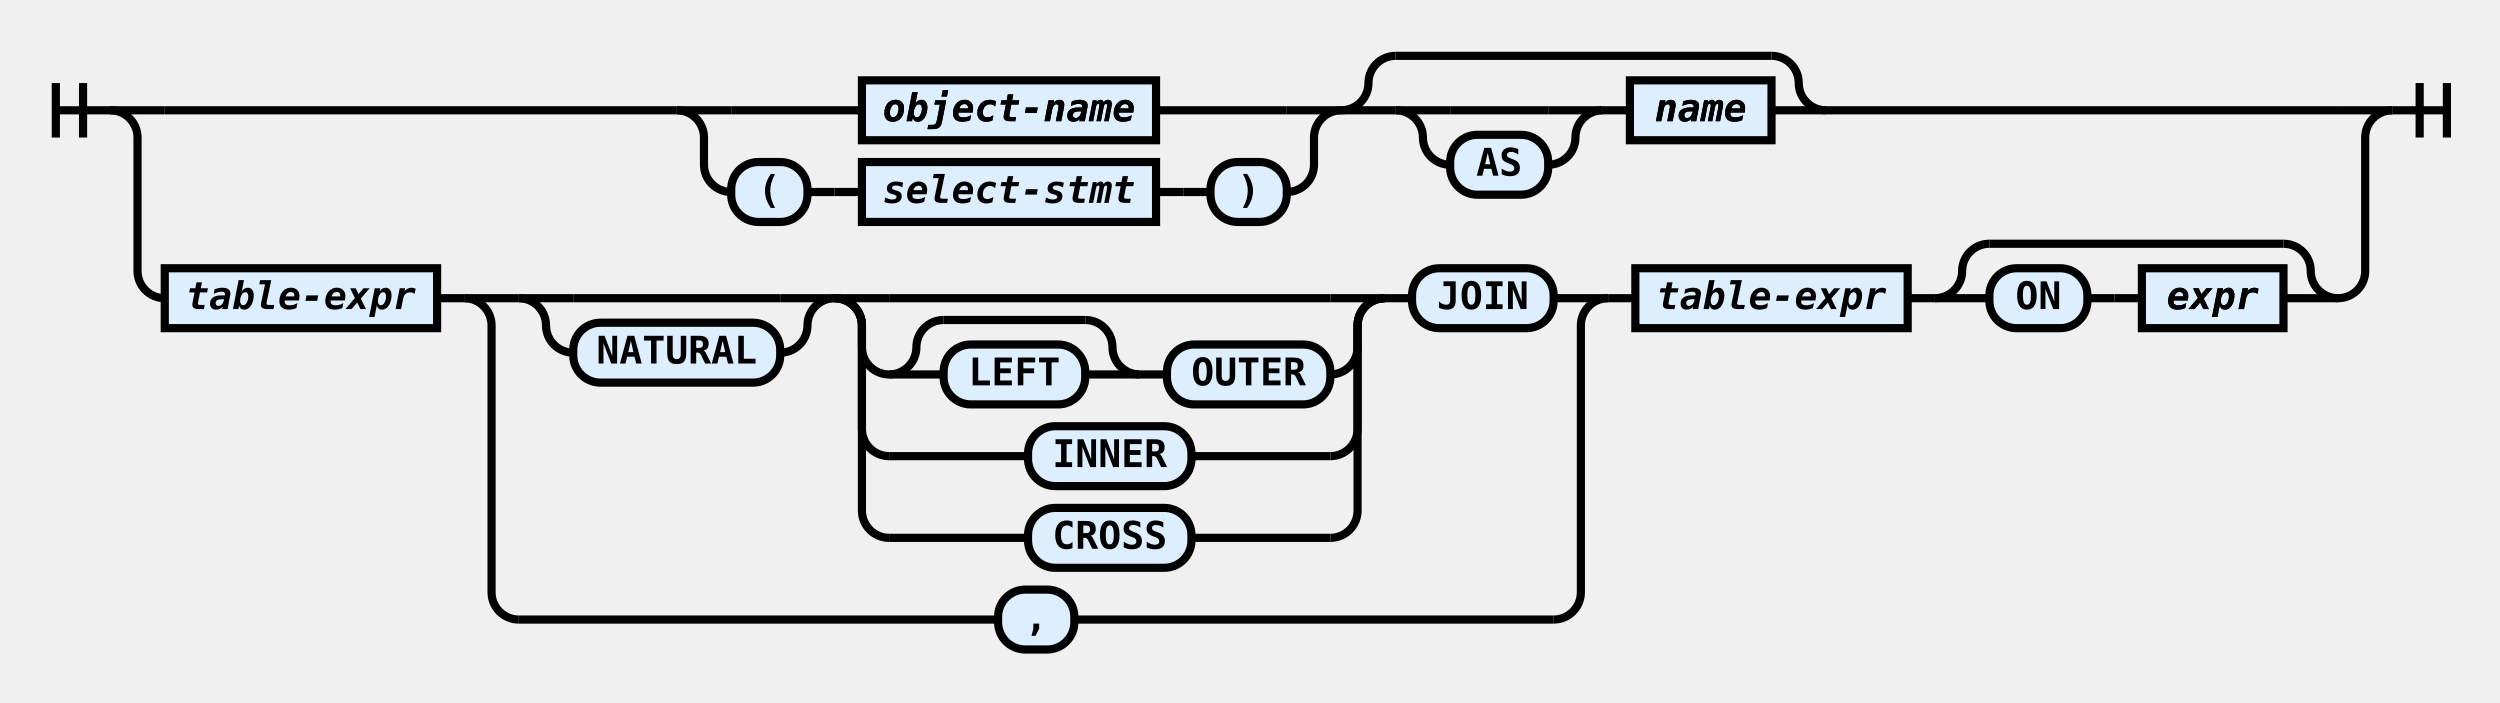
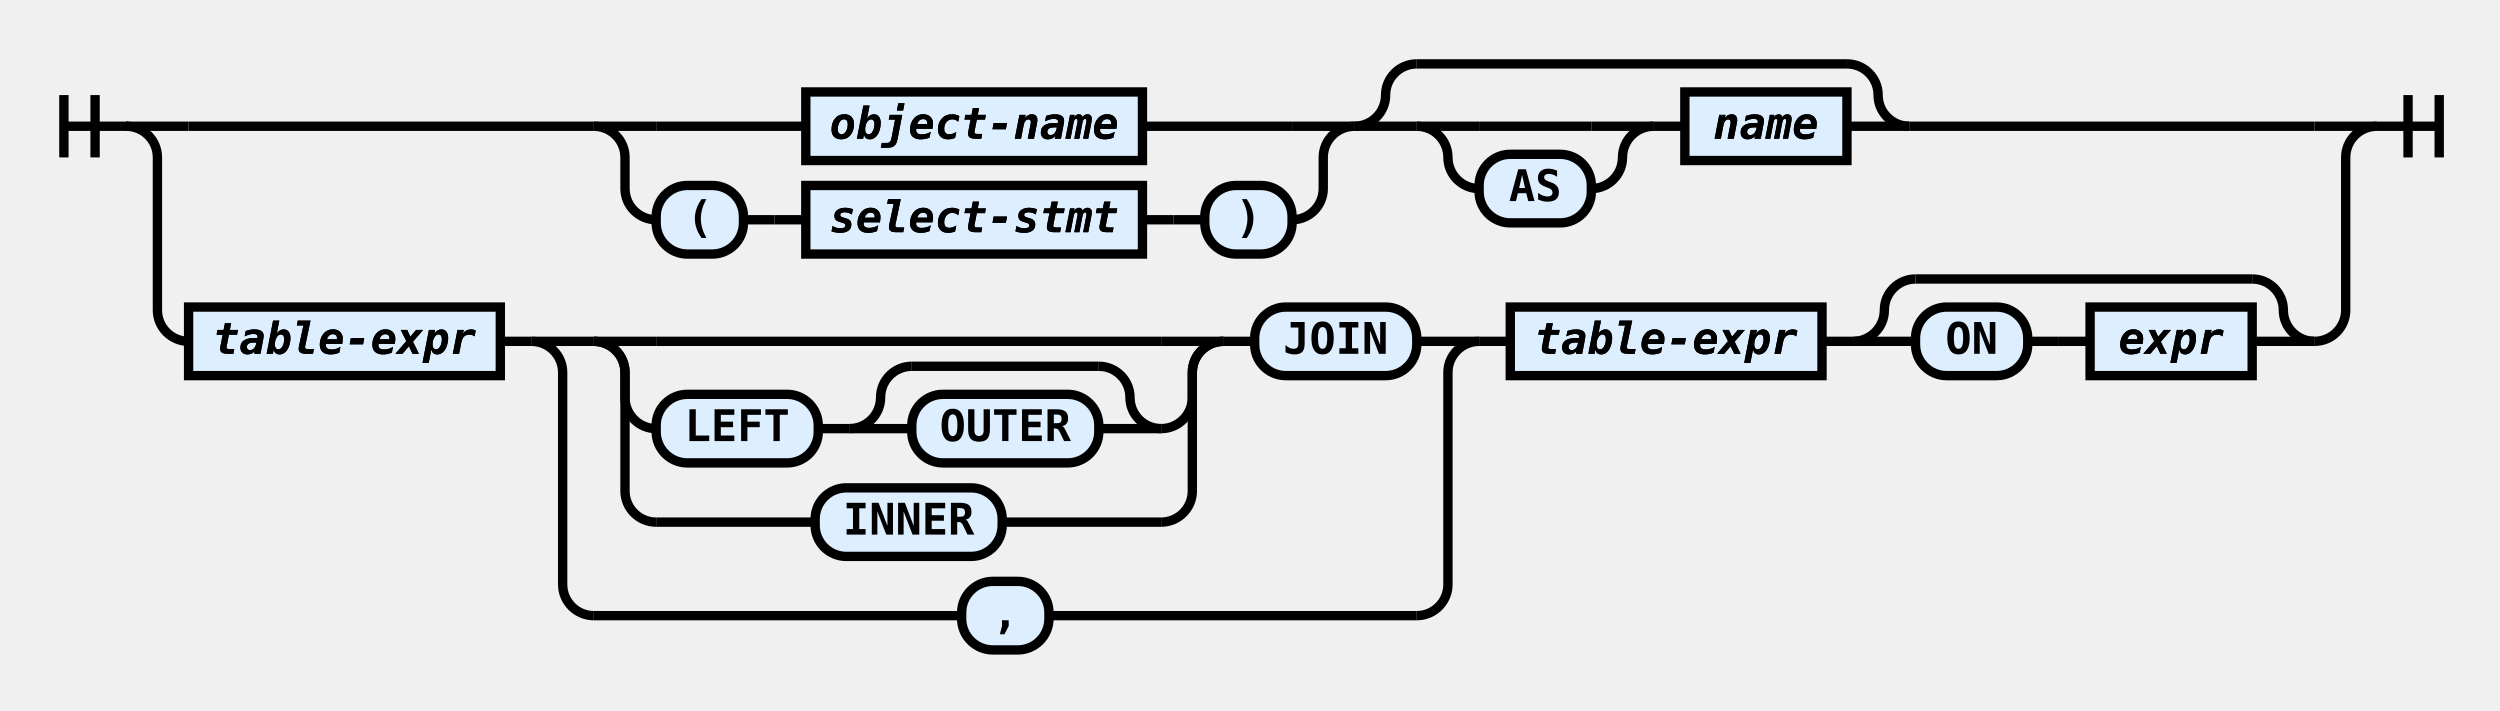
- <svg xmlns="http://www.w3.org/2000/svg" class="railroad-diagram" height="258" viewBox="0 0 918 258" width="918">
+ <svg xmlns="http://www.w3.org/2000/svg" class="railroad-diagram" height="228" viewBox="0 0 802 228" width="802">
  <g transform="translate(.5 .5)">
    <style type="text/css">
svg.railroad-diagram path {
    stroke-width: 3;
    stroke: black;
    fill: rgba(0,0,0,0);
}
svg.railroad-diagram text {
    font-family: "Consolas", "Monospace";
    font-size: 14px;
    font-weight: bold;
    text-anchor: middle;
}
svg.railroad-diagram text.diagram-text {
    font-size: 12px;
}
svg.railroad-diagram text.diagram-arrow {
    font-size: 16px;
}
svg.railroad-diagram text.label {
    text-anchor: start;
}
svg.railroad-diagram text.comment {
    font-family: "Consolas", "Monospace";
    font-size: 12px;
    font-style: italic;
}
svg.railroad-diagram g.non-terminal text {
    font-style: italic;
}
svg.railroad-diagram rect {
    stroke-width: 3;
    stroke: black;
    fill: #ddeeff;
}
svg.railroad-diagram path.diagram-text {
    stroke-width: 3;
    stroke: black;
    fill: white;
    cursor: help;
}
svg.railroad-diagram g.diagram-text:hover path.diagram-text {
    fill: #eee;
}
        </style>
    <path d="M 20 30 v 20 m 10 -20 v 20 m -10 -10 h 20.5" />
    <g>
      <path d="M40 40h0" />
-       <path d="M878 40h0" />
+       <path d="M762 40h0" />
      <path d="M40 40h20" />
      <g>
-         <path d="M60 40h188" />
-         <path d="M670 40h188" />
-         <g>
-           <path d="M248 40h0" />
-           <path d="M492 40h0" />
-           <path d="M248 40h20" />
+         <path d="M60 40h130" />
+         <path d="M612 40h130" />
+         <g>
+           <path d="M190 40h0" />
+           <path d="M434 40h0" />
+           <path d="M190 40h20" />
          <g class="non-terminal">
-             <path d="M268 40h48" />
-             <path d="M424 40h48" />
-             <rect height="22" width="108" x="316" y="29" />
+             <path d="M210 40h48" />
+             <path d="M366 40h48" />
+             <rect height="22" width="108" x="258" y="29" />
            <a href="https://rspeele.gitbooks.io/rezoom-sql/doc/Language/Name.html#object-name">
-               <text x="370" y="44">object-name</text>
-               <text x="370" y="44">object-name</text>
+               <text x="312" y="44">object-name</text>
+               <text x="312" y="44">object-name</text>
            </a>
          </g>
-           <path d="M472 40h20" />
-           <path d="M248 40a10 10 0 0 1 10 10v10a10 10 0 0 0 10 10" />
-           <g>
-             <path d="M268 70h0" />
-             <path d="M472 70h0" />
-             <g class="terminal">
-               <path d="M268 70h0" />
-               <path d="M296 70h0" />
-               <rect height="22" rx="10" ry="10" width="28" x="268" y="59" />
-               <text x="282" y="74">(</text>
-             </g>
-             <path d="M296 70h10" />
-             <path d="M306 70h10" />
+           <path d="M414 40h20" />
+           <path d="M190 40a10 10 0 0 1 10 10v10a10 10 0 0 0 10 10" />
+           <g>
+             <path d="M210 70h0" />
+             <path d="M414 70h0" />
+             <g class="terminal">
+               <path d="M210 70h0" />
+               <path d="M238 70h0" />
+               <rect height="22" rx="10" ry="10" width="28" x="210" y="59" />
+               <text x="224" y="74">(</text>
+             </g>
+             <path d="M238 70h10" />
+             <path d="M248 70h10" />
            <g class="non-terminal">
-               <path d="M316 70h0" />
-               <path d="M424 70h0" />
-               <rect height="22" width="108" x="316" y="59" />
-               <text x="370" y="74">select-stmt</text>
-             </g>
-             <path d="M424 70h10" />
-             <path d="M434 70h10" />
-             <g class="terminal">
-               <path d="M444 70h0" />
-               <path d="M472 70h0" />
-               <rect height="22" rx="10" ry="10" width="28" x="444" y="59" />
-               <text x="458" y="74">)</text>
-             </g>
-           </g>
-           <path d="M472 70a10 10 0 0 0 10 -10v-10a10 10 0 0 1 10 -10" />
-         </g>
-         <g>
-           <path d="M492 40h0" />
-           <path d="M670 40h0" />
-           <path d="M492 40a10 10 0 0 0 10 -10v0a10 10 0 0 1 10 -10" />
-           <g>
-             <path d="M512 20h138" />
-           </g>
-           <path d="M650 20a10 10 0 0 1 10 10v0a10 10 0 0 0 10 10" />
-           <path d="M492 40h20" />
-           <g>
-             <path d="M512 40h0" />
-             <path d="M650 40h0" />
+               <path d="M258 70h0" />
+               <path d="M366 70h0" />
+               <rect height="22" width="108" x="258" y="59" />
+               <a href="https://rspeele.gitbooks.io/rezoom-sql/doc/Language/SelectStmt.html#select-stmt">
+                 <text x="312" y="74">select-stmt</text>
+                 <text x="312" y="74">select-stmt</text>
+               </a>
+             </g>
+             <path d="M366 70h10" />
+             <path d="M376 70h10" />
+             <g class="terminal">
+               <path d="M386 70h0" />
+               <path d="M414 70h0" />
+               <rect height="22" rx="10" ry="10" width="28" x="386" y="59" />
+               <text x="400" y="74">)</text>
+             </g>
+           </g>
+           <path d="M414 70a10 10 0 0 0 10 -10v-10a10 10 0 0 1 10 -10" />
+         </g>
+         <g>
+           <path d="M434 40h0" />
+           <path d="M612 40h0" />
+           <path d="M434 40a10 10 0 0 0 10 -10v0a10 10 0 0 1 10 -10" />
+           <g>
+             <path d="M454 20h138" />
+           </g>
+           <path d="M592 20a10 10 0 0 1 10 10v0a10 10 0 0 0 10 10" />
+           <path d="M434 40h20" />
+           <g>
+             <path d="M454 40h0" />
+             <path d="M592 40h0" />
            <g>
-               <path d="M512 40h0" />
-               <path d="M588 40h0" />
-               <path d="M512 40h20" />
+               <path d="M454 40h0" />
+               <path d="M530 40h0" />
+               <path d="M454 40h20" />
              <g>
-                 <path d="M532 40h36" />
-               </g>
-               <path d="M568 40h20" />
-               <path d="M512 40a10 10 0 0 1 10 10v0a10 10 0 0 0 10 10" />
+                 <path d="M474 40h36" />
+               </g>
+               <path d="M510 40h20" />
+               <path d="M454 40a10 10 0 0 1 10 10v0a10 10 0 0 0 10 10" />
              <g class="terminal">
-                 <path d="M532 60h0" />
-                 <path d="M568 60h0" />
-                 <rect height="22" rx="10" ry="10" width="36" x="532" y="49" />
-                 <text x="550" y="64">AS</text>
-               </g>
-               <path d="M568 60a10 10 0 0 0 10 -10v0a10 10 0 0 1 10 -10" />
-             </g>
-             <path d="M588 40h10" />
+                 <path d="M474 60h0" />
+                 <path d="M510 60h0" />
+                 <rect height="22" rx="10" ry="10" width="36" x="474" y="49" />
+                 <text x="492" y="64">AS</text>
+               </g>
+               <path d="M510 60a10 10 0 0 0 10 -10v0a10 10 0 0 1 10 -10" />
+             </g>
+             <path d="M530 40h10" />
            <g class="non-terminal">
-               <path d="M598 40h0" />
-               <path d="M650 40h0" />
-               <rect height="22" width="52" x="598" y="29" />
+               <path d="M540 40h0" />
+               <path d="M592 40h0" />
+               <rect height="22" width="52" x="540" y="29" />
              <a href="https://rspeele.gitbooks.io/rezoom-sql/doc/Language/Name.html#name">
-                 <text x="624" y="44">name</text>
-                 <text x="624" y="44">name</text>
+                 <text x="566" y="44">name</text>
+                 <text x="566" y="44">name</text>
              </a>
            </g>
          </g>
-           <path d="M650 40h20" />
+           <path d="M592 40h20" />
        </g>
      </g>
-       <path d="M858 40h20" />
+       <path d="M742 40h20" />
      <path d="M40 40a10 10 0 0 1 10 10v49a10 10 0 0 0 10 10" />
      <g>
        <path d="M60 109h0" />
-         <path d="M858 109h0" />
+         <path d="M742 109h0" />
        <g class="non-terminal">
          <path d="M60 109h0" />
          <path d="M160 109h0" />
          <rect height="22" width="100" x="60" y="98" />
-           <text x="110" y="113">table-expr</text>
+           <a href="https://rspeele.gitbooks.io/rezoom-sql/doc/Language/SelectStmt.html#table-expr">
+             <text x="110" y="113">table-expr</text>
+             <text x="110" y="113">table-expr</text>
+           </a>
        </g>
        <path d="M160 109h10" />
        <g>
          <path d="M170 109h0" />
-           <path d="M590 109h0" />
+           <path d="M474 109h0" />
          <path d="M170 109h20" />
          <g>
            <path d="M190 109h0" />
-             <path d="M570 109h0" />
+             <path d="M454 109h0" />
            <g>
              <path d="M190 109h0" />
-               <path d="M306 109h0" />
+               <path d="M392 109h0" />
              <path d="M190 109h20" />
              <g>
-                 <path d="M210 109h76" />
-               </g>
-               <path d="M286 109h20" />
-               <path d="M190 109a10 10 0 0 1 10 10v0a10 10 0 0 0 10 10" />
+                 <path d="M210 109h162" />
+               </g>
+               <path d="M372 109h20" />
+               <path d="M190 109a10 10 0 0 1 10 10v8a10 10 0 0 0 10 10" />
+               <g>
+                 <path d="M210 137h0" />
+                 <path d="M372 137h0" />
+                 <g class="terminal">
+                   <path d="M210 137h0" />
+                   <path d="M262 137h0" />
+                   <rect height="22" rx="10" ry="10" width="52" x="210" y="126" />
+                   <text x="236" y="141">LEFT</text>
+                 </g>
+                 <path d="M262 137h10" />
+                 <g>
+                   <path d="M272 137h0" />
+                   <path d="M372 137h0" />
+                   <path d="M272 137a10 10 0 0 0 10 -10v0a10 10 0 0 1 10 -10" />
+                   <g>
+                     <path d="M292 117h60" />
+                   </g>
+                   <path d="M352 117a10 10 0 0 1 10 10v0a10 10 0 0 0 10 10" />
+                   <path d="M272 137h20" />
+                   <g class="terminal">
+                     <path d="M292 137h0" />
+                     <path d="M352 137h0" />
+                     <rect height="22" rx="10" ry="10" width="60" x="292" y="126" />
+                     <text x="322" y="141">OUTER</text>
+                   </g>
+                   <path d="M352 137h20" />
+                 </g>
+               </g>
+               <path d="M372 137a10 10 0 0 0 10 -10v-8a10 10 0 0 1 10 -10" />
+               <path d="M190 109a10 10 0 0 1 10 10v38a10 10 0 0 0 10 10" />
              <g class="terminal">
-                 <path d="M210 129h0" />
-                 <path d="M286 129h0" />
-                 <rect height="22" rx="10" ry="10" width="76" x="210" y="118" />
-                 <text x="248" y="133">NATURAL</text>
-               </g>
-               <path d="M286 129a10 10 0 0 0 10 -10v0a10 10 0 0 1 10 -10" />
-             </g>
-             <g>
-               <path d="M306 109h0" />
-               <path d="M508 109h0" />
-               <path d="M306 109h20" />
-               <g>
-                 <path d="M326 109h162" />
-               </g>
-               <path d="M488 109h20" />
-               <path d="M306 109a10 10 0 0 1 10 10v8a10 10 0 0 0 10 10" />
-               <g>
-                 <path d="M326 137h0" />
-                 <path d="M488 137h0" />
-                 <g>
-                   <path d="M326 137h0" />
-                   <path d="M418 137h0" />
-                   <path d="M326 137a10 10 0 0 0 10 -10v0a10 10 0 0 1 10 -10" />
-                   <g>
-                     <path d="M346 117h52" />
-                   </g>
-                   <path d="M398 117a10 10 0 0 1 10 10v0a10 10 0 0 0 10 10" />
-                   <path d="M326 137h20" />
-                   <g class="terminal">
-                     <path d="M346 137h0" />
-                     <path d="M398 137h0" />
-                     <rect height="22" rx="10" ry="10" width="52" x="346" y="126" />
-                     <text x="372" y="141">LEFT</text>
-                   </g>
-                   <path d="M398 137h20" />
-                 </g>
-                 <path d="M418 137h10" />
-                 <g class="terminal">
-                   <path d="M428 137h0" />
-                   <path d="M488 137h0" />
-                   <rect height="22" rx="10" ry="10" width="60" x="428" y="126" />
-                   <text x="458" y="141">OUTER</text>
-                 </g>
-               </g>
-               <path d="M488 137a10 10 0 0 0 10 -10v-8a10 10 0 0 1 10 -10" />
-               <path d="M306 109a10 10 0 0 1 10 10v38a10 10 0 0 0 10 10" />
-               <g class="terminal">
-                 <path d="M326 167h51" />
-                 <path d="M437 167h51" />
-                 <rect height="22" rx="10" ry="10" width="60" x="377" y="156" />
-                 <text x="407" y="171">INNER</text>
-               </g>
-               <path d="M488 167a10 10 0 0 0 10 -10v-38a10 10 0 0 1 10 -10" />
-               <path d="M306 109a10 10 0 0 1 10 10v68a10 10 0 0 0 10 10" />
-               <g class="terminal">
-                 <path d="M326 197h51" />
-                 <path d="M437 197h51" />
-                 <rect height="22" rx="10" ry="10" width="60" x="377" y="186" />
-                 <text x="407" y="201">CROSS</text>
-               </g>
-               <path d="M488 197a10 10 0 0 0 10 -10v-68a10 10 0 0 1 10 -10" />
-             </g>
-             <path d="M508 109h10" />
-             <g class="terminal">
-               <path d="M518 109h0" />
-               <path d="M570 109h0" />
-               <rect height="22" rx="10" ry="10" width="52" x="518" y="98" />
-               <text x="544" y="113">JOIN</text>
-             </g>
-           </g>
-           <path d="M570 109h20" />
-           <path d="M170 109a10 10 0 0 1 10 10v98a10 10 0 0 0 10 10" />
+                 <path d="M210 167h51" />
+                 <path d="M321 167h51" />
+                 <rect height="22" rx="10" ry="10" width="60" x="261" y="156" />
+                 <text x="291" y="171">INNER</text>
+               </g>
+               <path d="M372 167a10 10 0 0 0 10 -10v-38a10 10 0 0 1 10 -10" />
+             </g>
+             <path d="M392 109h10" />
+             <g class="terminal">
+               <path d="M402 109h0" />
+               <path d="M454 109h0" />
+               <rect height="22" rx="10" ry="10" width="52" x="402" y="98" />
+               <text x="428" y="113">JOIN</text>
+             </g>
+           </g>
+           <path d="M454 109h20" />
+           <path d="M170 109a10 10 0 0 1 10 10v68a10 10 0 0 0 10 10" />
          <g class="terminal">
-             <path d="M190 227h176" />
-             <path d="M394 227h176" />
-             <rect height="22" rx="10" ry="10" width="28" x="366" y="216" />
-             <text x="380" y="231">,</text>
-           </g>
-           <path d="M570 227a10 10 0 0 0 10 -10v-98a10 10 0 0 1 10 -10" />
-         </g>
-         <path d="M590 109h10" />
+             <path d="M190 197h118" />
+             <path d="M336 197h118" />
+             <rect height="22" rx="10" ry="10" width="28" x="308" y="186" />
+             <text x="322" y="201">,</text>
+           </g>
+           <path d="M454 197a10 10 0 0 0 10 -10v-68a10 10 0 0 1 10 -10" />
+         </g>
+         <path d="M474 109h10" />
        <g class="non-terminal">
-           <path d="M600 109h0" />
-           <path d="M700 109h0" />
-           <rect height="22" width="100" x="600" y="98" />
-           <text x="650" y="113">table-expr</text>
-         </g>
-         <path d="M700 109h10" />
-         <g>
-           <path d="M710 109h0" />
-           <path d="M858 109h0" />
-           <path d="M710 109a10 10 0 0 0 10 -10v0a10 10 0 0 1 10 -10" />
-           <g>
-             <path d="M730 89h108" />
-           </g>
-           <path d="M838 89a10 10 0 0 1 10 10v0a10 10 0 0 0 10 10" />
-           <path d="M710 109h20" />
-           <g>
-             <path d="M730 109h0" />
-             <path d="M838 109h0" />
-             <g class="terminal">
-               <path d="M730 109h0" />
-               <path d="M766 109h0" />
-               <rect height="22" rx="10" ry="10" width="36" x="730" y="98" />
-               <text x="748" y="113">ON</text>
-             </g>
-             <path d="M766 109h10" />
-             <path d="M776 109h10" />
+           <path d="M484 109h0" />
+           <path d="M584 109h0" />
+           <rect height="22" width="100" x="484" y="98" />
+           <a href="https://rspeele.gitbooks.io/rezoom-sql/doc/Language/SelectStmt.html#table-expr">
+             <text x="534" y="113">table-expr</text>
+             <text x="534" y="113">table-expr</text>
+           </a>
+         </g>
+         <path d="M584 109h10" />
+         <g>
+           <path d="M594 109h0" />
+           <path d="M742 109h0" />
+           <path d="M594 109a10 10 0 0 0 10 -10v0a10 10 0 0 1 10 -10" />
+           <g>
+             <path d="M614 89h108" />
+           </g>
+           <path d="M722 89a10 10 0 0 1 10 10v0a10 10 0 0 0 10 10" />
+           <path d="M594 109h20" />
+           <g>
+             <path d="M614 109h0" />
+             <path d="M722 109h0" />
+             <g class="terminal">
+               <path d="M614 109h0" />
+               <path d="M650 109h0" />
+               <rect height="22" rx="10" ry="10" width="36" x="614" y="98" />
+               <text x="632" y="113">ON</text>
+             </g>
+             <path d="M650 109h10" />
+             <path d="M660 109h10" />
            <g class="non-terminal">
-               <path d="M786 109h0" />
-               <path d="M838 109h0" />
-               <rect height="22" width="52" x="786" y="98" />
+               <path d="M670 109h0" />
+               <path d="M722 109h0" />
+               <rect height="22" width="52" x="670" y="98" />
              <a href="https://rspeele.gitbooks.io/rezoom-sql/doc/Language/Expr.html#expr">
-                 <text x="812" y="113">expr</text>
-                 <text x="812" y="113">expr</text>
+                 <text x="696" y="113">expr</text>
+                 <text x="696" y="113">expr</text>
              </a>
            </g>
          </g>
-           <path d="M838 109h20" />
+           <path d="M722 109h20" />
        </g>
      </g>
-       <path d="M858 109a10 10 0 0 0 10 -10v-49a10 10 0 0 1 10 -10" />
+       <path d="M742 109a10 10 0 0 0 10 -10v-49a10 10 0 0 1 10 -10" />
    </g>
-     <path d="M 878 40 h 20 m -10 -10 v 20 m 10 -20 v 20" />
+     <path d="M 762 40 h 20 m -10 -10 v 20 m 10 -20 v 20" />
  </g>
</svg>
